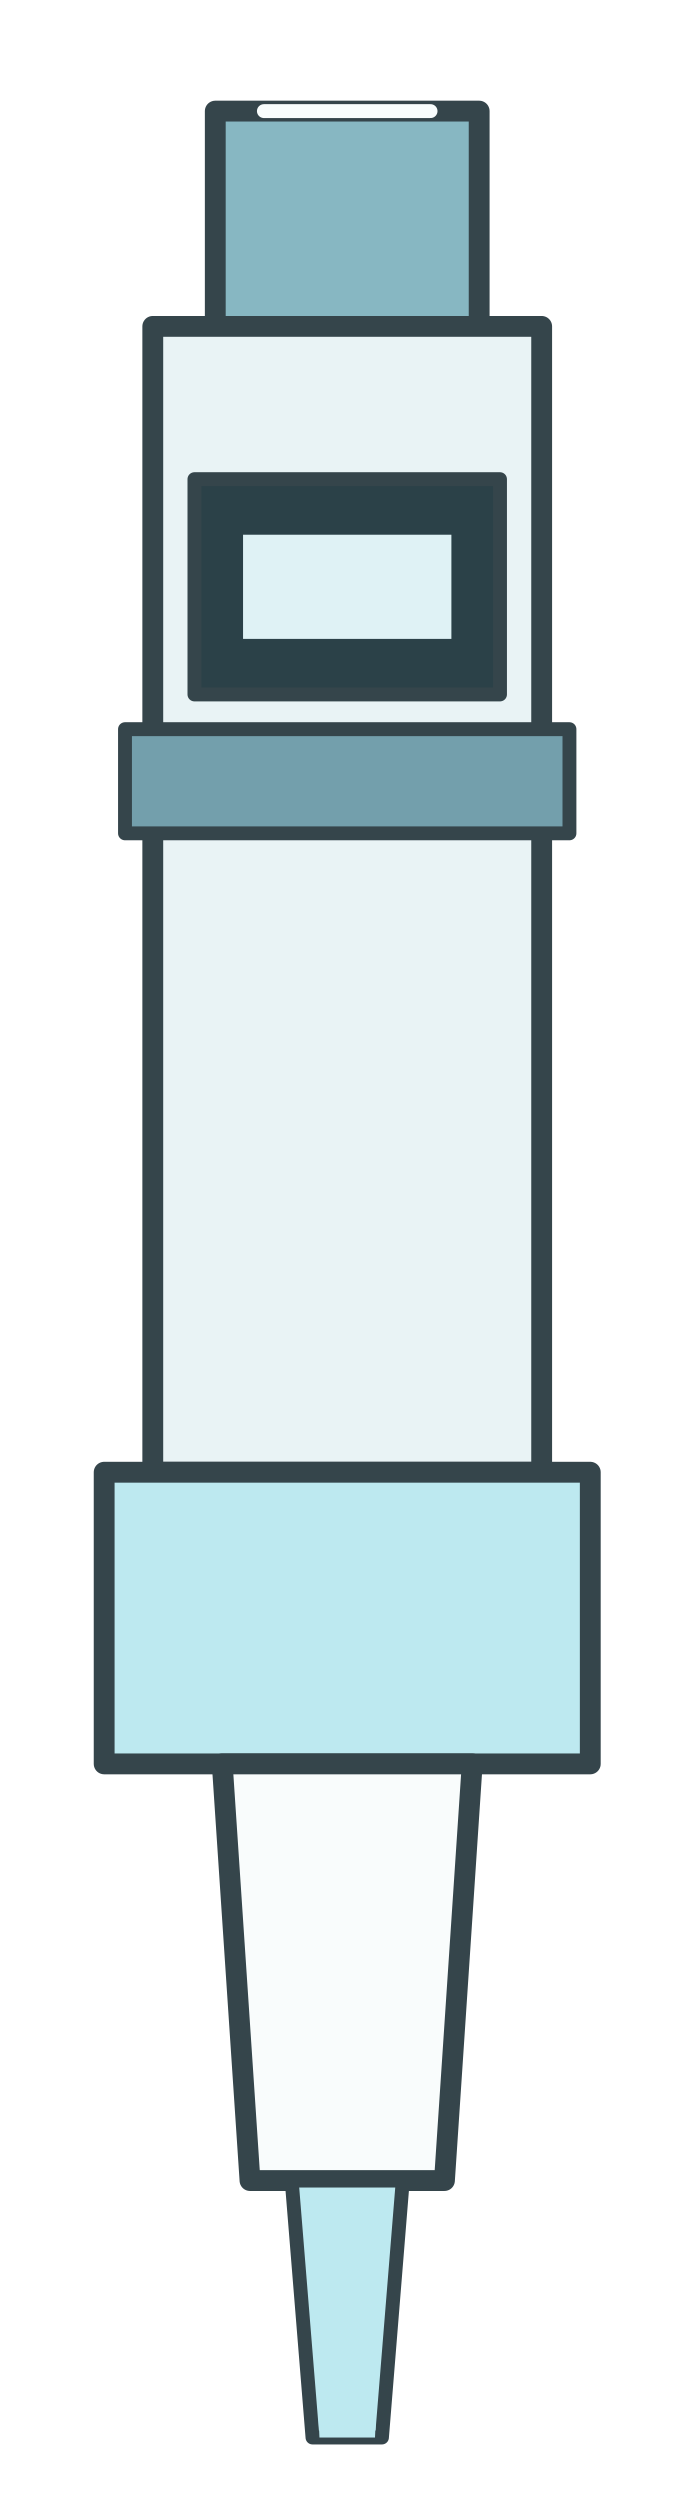
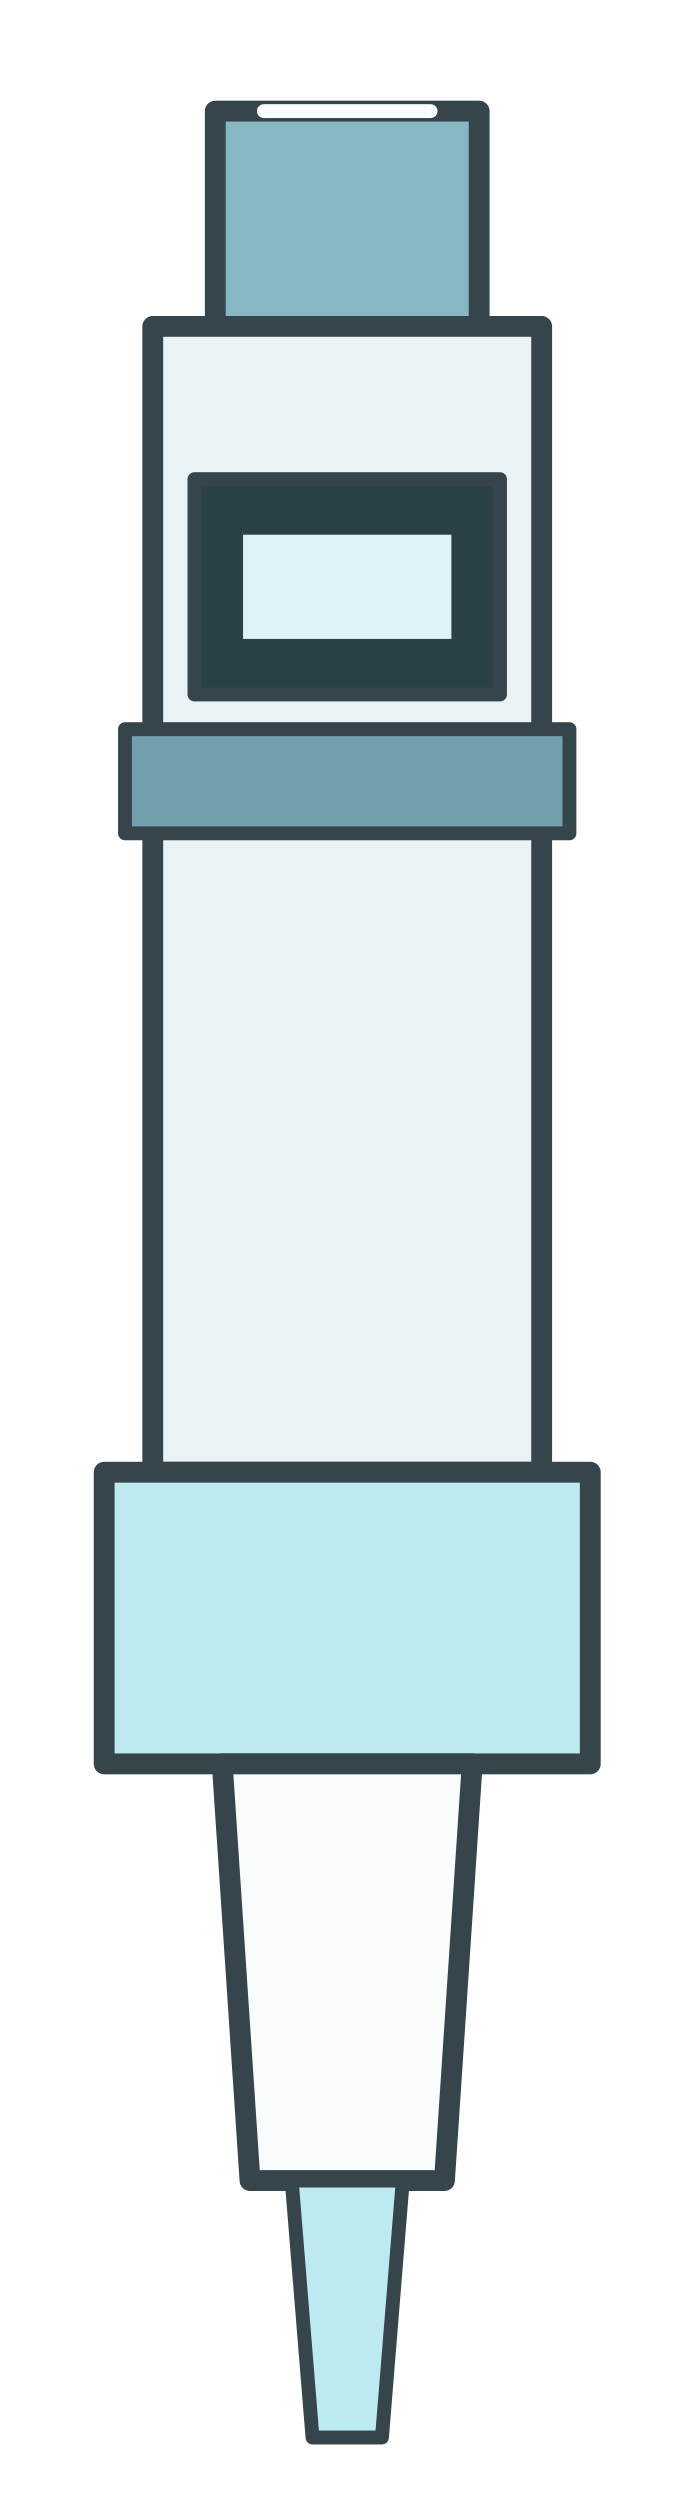
<svg xmlns="http://www.w3.org/2000/svg" viewBox="0 0 100 360">
  <g id="pipette" stroke="#35454b" stroke-linejoin="round">
    <path d="M31 16h38v31H31z" fill="#87b7c2" stroke-width="3" />
    <path d="M38 16h24" fill="none" stroke="#f9fdfd" stroke-width="2" stroke-linecap="round" />
    <path d="M22 47h56v165H22z" fill="#e9f3f5" stroke-width="3" />
    <path d="M28 69h44v31H28z" fill="#2b4148" stroke-width="2" />
    <path d="M35 77h30v15H35z" fill="#dff2f5" stroke="none" />
    <path d="M18 105h64v15H18z" fill="#739fac" stroke-width="2" />
    <path d="M15 212h70v42H15z" fill="#bde9f0" stroke-width="3" />
    <path d="M32 254h36l-4 60H36z" fill="#f9fcfc" stroke-width="3" />
-     <path d="M42 314h16l-3 37H45z" fill="#bde9f0" stroke-width="2" />
+     <path d="M42 314h16l-3 37H45z" fill="#bde9f0" stroke="none" />
  </g>
  <path id="liquid" d="M45 328h10l-1 23H46z" fill="#bde9f0" />
+   <path d="M42 314h16l-3 37H45z" fill="none" stroke="#35454b" stroke-width="2" stroke-linejoin="round" />
</svg>
